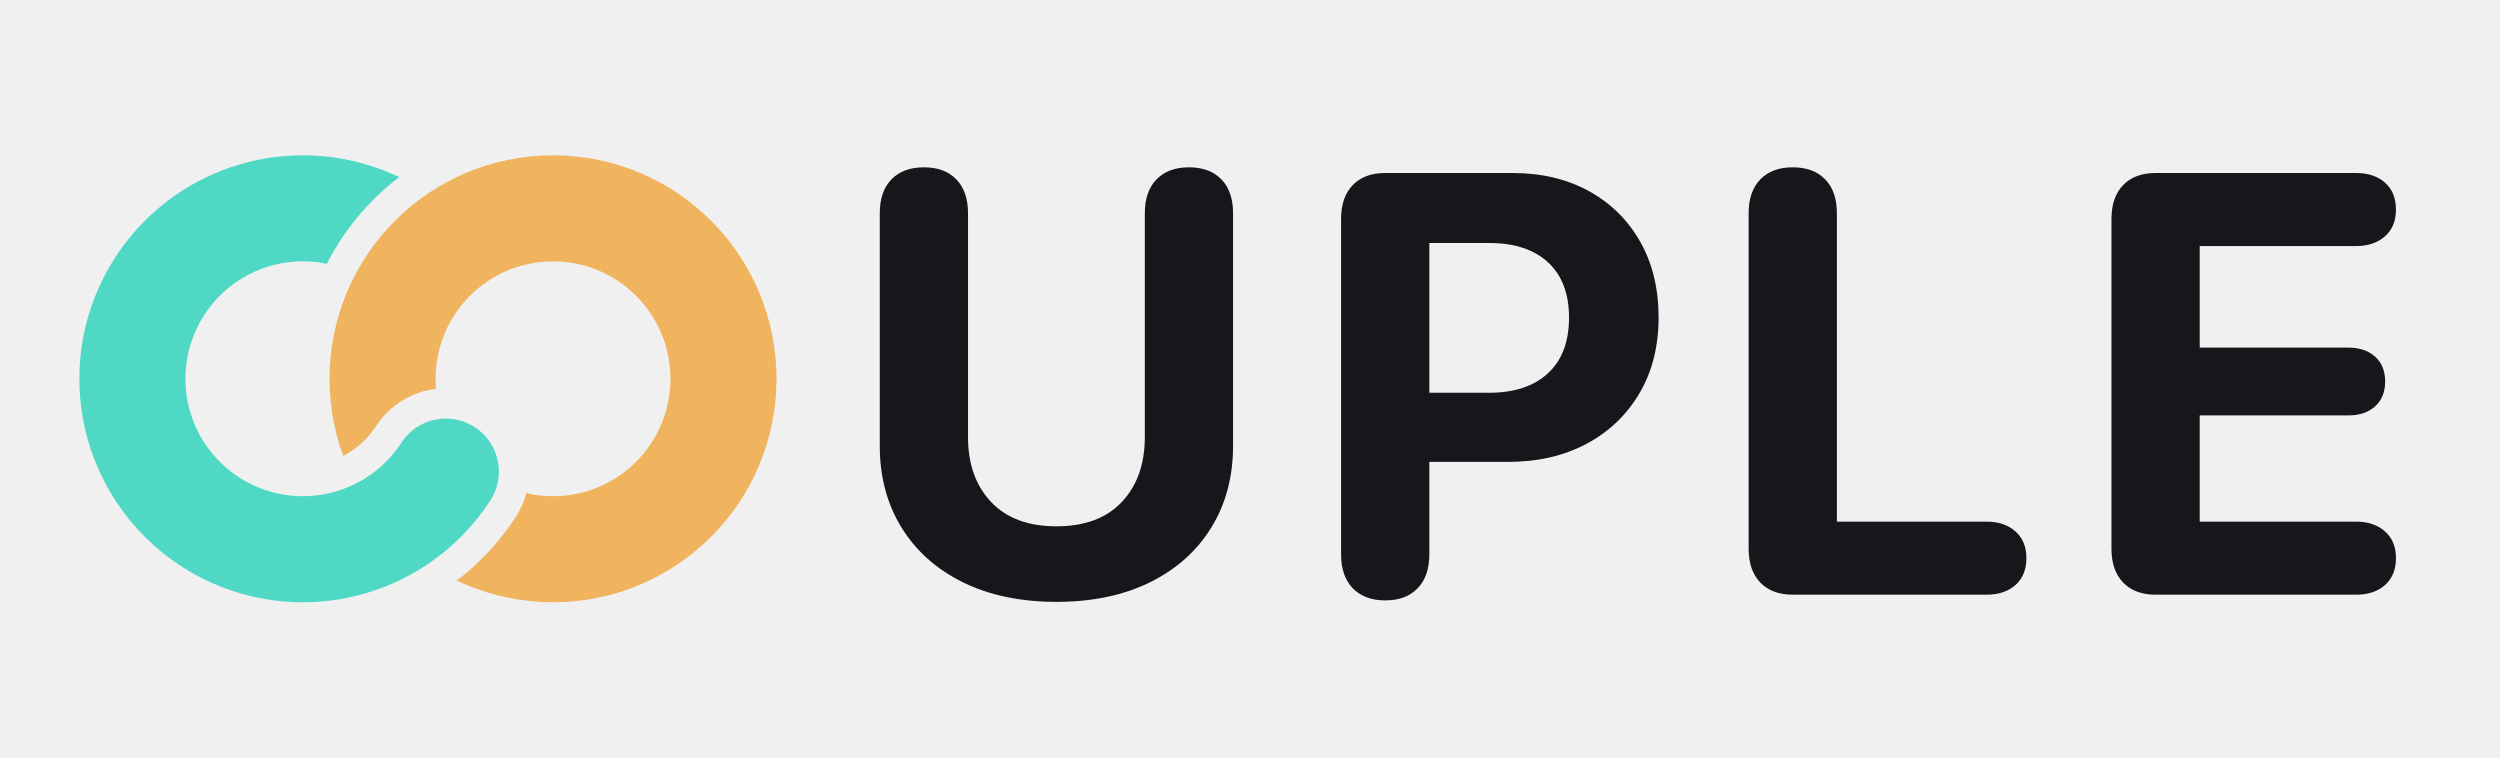
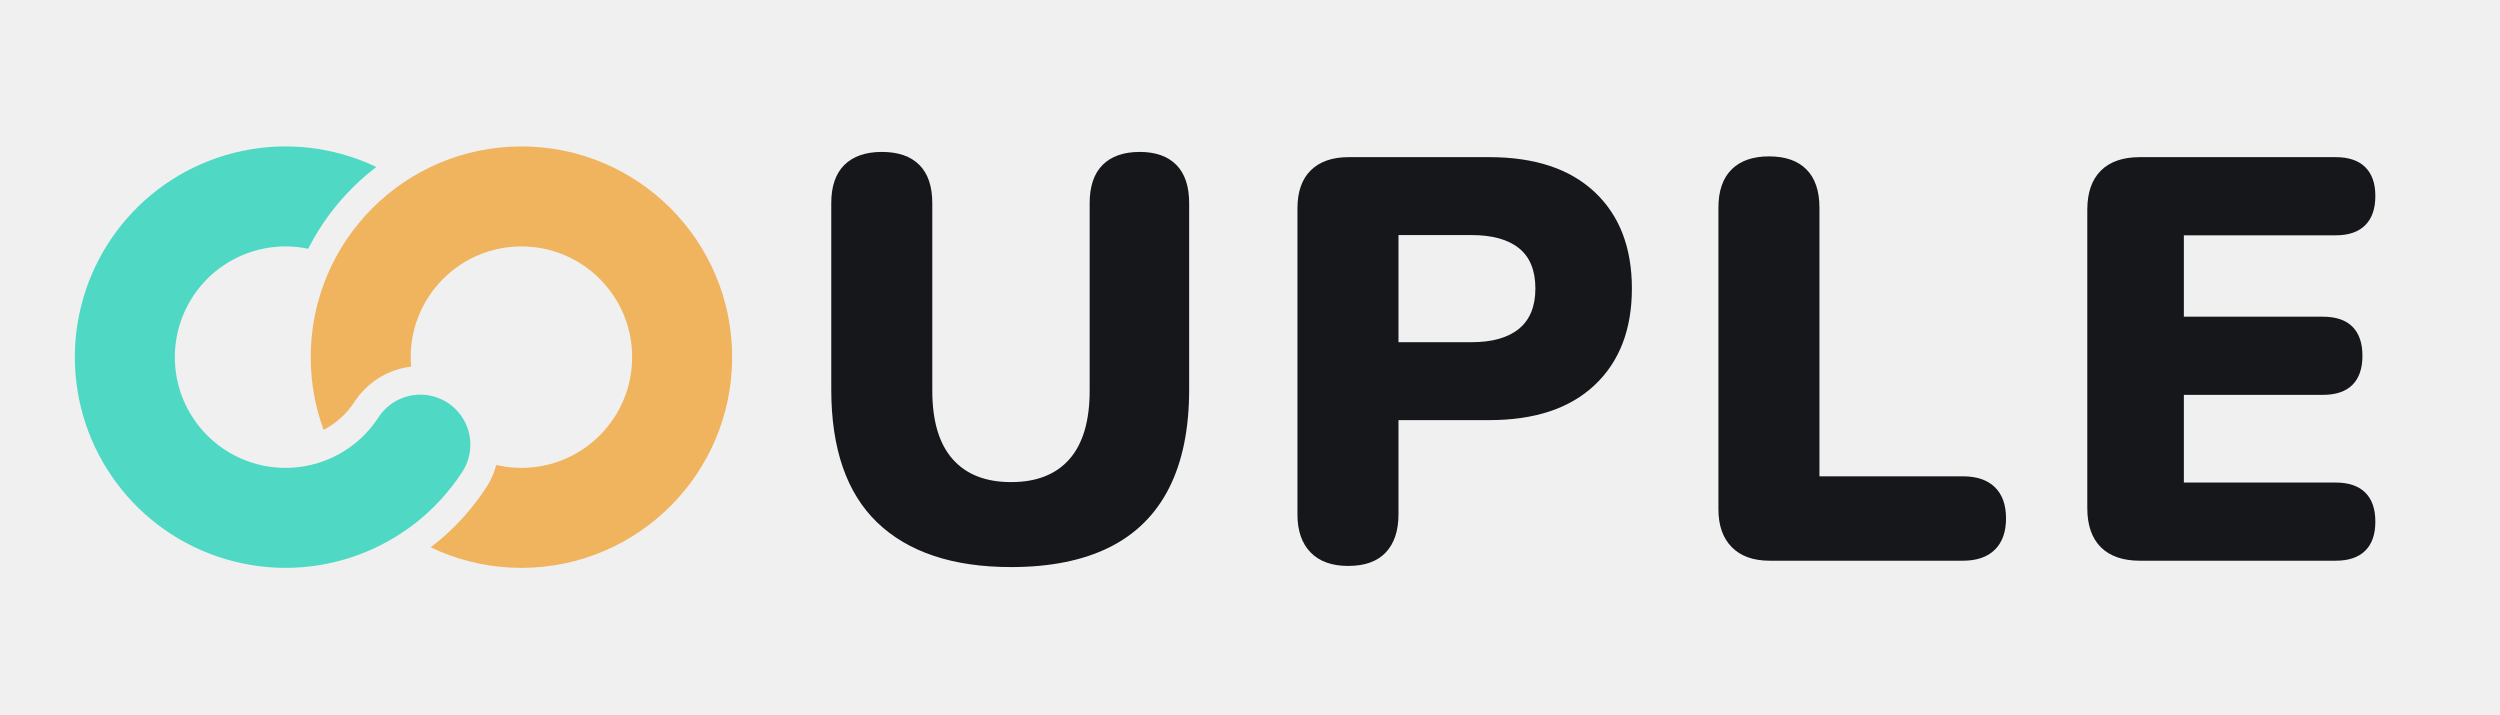
- <svg xmlns="http://www.w3.org/2000/svg" viewBox="0 0 660 200">
+ <svg xmlns="http://www.w3.org/2000/svg" viewBox="0 0 700 200">
  <defs>
-     <mask id="cutTeal" maskUnits="userSpaceOnUse" x="0" y="0" width="660" height="200">
-       <rect x="0" y="0" width="660" height="200" fill="#ffffff" />
+     <mask id="cutTeal" maskUnits="userSpaceOnUse" x="0" y="0" width="700" height="200">
+       <rect x="0" y="0" width="700" height="200" fill="#ffffff" />
      <path d="M138.2 55.7 A45 45 0 0 0 101.7 92.2" fill="none" stroke="#000000" stroke-width="44" />
    </mask>
-     <mask id="cutAmber" maskUnits="userSpaceOnUse" x="0" y="0" width="660" height="200">
-       <rect x="0" y="0" width="660" height="200" fill="#ffffff" />
+     <mask id="cutAmber" maskUnits="userSpaceOnUse" x="0" y="0" width="700" height="200">
+       <rect x="0" y="0" width="700" height="200" fill="#ffffff" />
      <path d="M117.7 124.5 A45 45 0 0 1 76.1 144.8" fill="none" stroke="#000000" stroke-width="44" stroke-linecap="round" />
    </mask>
  </defs>
  <path d="M117.7 75.5 A45 45 0 1 0 117.7 124.5" fill="none" stroke="#4fd9c4" stroke-width="28" stroke-linecap="round" mask="url(#cutTeal)" />
  <circle cx="146" cy="100" r="45" fill="none" stroke="#f0b35e" stroke-width="28" mask="url(#cutAmber)" />
  <g fill="#15171b">
-     <path d="M278.894 158.89Q293.167 158.89 303.639 153.702Q314.112 148.514 319.821 139.217Q325.53 129.921 325.53 117.654V56.321Q325.53 50.535 322.444 47.353Q319.358 44.17 313.881 44.17Q308.403 44.17 305.317 47.353Q302.231 50.535 302.231 56.321V115.378Q302.231 126.063 296.175 132.505Q290.119 138.947 278.894 138.947Q267.708 138.947 261.632 132.505Q255.557 126.063 255.557 115.378V56.321Q255.557 50.535 252.471 47.353Q249.385 44.17 243.907 44.17Q238.43 44.17 235.344 47.353Q232.258 50.535 232.258 56.321V117.654Q232.258 129.921 237.967 139.217Q243.676 148.514 254.168 153.702Q264.66 158.89 278.894 158.89Z" />
-     <path d="M365.695 158.504Q371.173 158.504 374.259 155.303Q377.345 152.101 377.345 146.354V121.936H398.136Q409.901 121.936 418.831 117.172Q427.761 112.408 432.814 103.825Q437.868 95.243 437.868 83.825Q437.868 72.33 432.988 63.766Q428.108 55.203 419.448 50.439Q410.789 45.675 399.332 45.675H365.695Q360.218 45.675 357.132 48.857Q354.046 52.04 354.046 57.826V146.354Q354.046 152.101 357.132 155.303Q360.218 158.504 365.695 158.504ZM377.345 103.69V64.152H393.16Q403.151 64.152 408.686 69.263Q414.222 74.374 414.222 83.863Q414.222 93.391 408.667 98.541Q403.112 103.69 393.044 103.69Z" />
-     <path d="M473.288 157.0H524.438Q529.221 157.0 532.094 154.435Q534.968 151.87 534.968 147.356Q534.968 142.843 532.056 140.278Q529.144 137.713 524.438 137.713H484.938V56.321Q484.938 50.535 481.852 47.353Q478.766 44.17 473.288 44.17Q467.811 44.17 464.725 47.353Q461.639 50.535 461.639 56.321V144.849Q461.639 150.597 464.725 153.798Q467.811 157.0 473.288 157.0Z" />
-     <path d="M569.077 157.0H622.001Q626.784 157.0 629.658 154.435Q632.532 151.87 632.532 147.356Q632.532 142.843 629.619 140.278Q626.707 137.713 622.001 137.713H580.727V109.669H619.957Q624.393 109.669 627.035 107.278Q629.677 104.886 629.677 100.72Q629.677 96.516 627.016 94.143Q624.354 91.771 619.957 91.771H580.727V64.962H622.001Q626.707 64.962 629.619 62.397Q632.532 59.832 632.532 55.318Q632.532 50.805 629.658 48.24Q626.784 45.675 622.001 45.675H569.077Q563.6 45.675 560.514 48.857Q557.428 52.04 557.428 57.826V144.849Q557.428 150.597 560.514 153.798Q563.6 157.0 569.077 157.0Z" />
+     <path d="M283.109 158.781Q270.872 158.781 261.485 155.647Q252.098 152.512 245.65 146.323Q239.202 140.134 235.978 130.8Q232.754 121.467 232.754 109.07V56.888Q232.754 49.812 236.426 46.175Q240.098 42.539 246.942 42.539Q253.787 42.539 257.414 46.175Q261.041 49.812 261.041 56.888V109.357Q261.041 122.083 266.718 128.535Q272.396 134.987 283.109 134.987Q293.822 134.987 299.464 128.535Q305.106 122.083 305.106 109.357V56.888Q305.106 49.812 308.733 46.175Q312.36 42.539 319.115 42.539Q325.799 42.539 329.382 46.175Q332.964 49.812 332.964 56.888V109.07Q332.964 125.582 327.327 136.678Q321.689 147.775 310.575 153.278Q299.46 158.781 283.109 158.781Z" />
+     <path d="M377.476 158.461Q370.631 158.461 366.959 154.673Q363.287 150.886 363.287 144.041V58.348Q363.287 51.344 367.039 47.672Q370.791 44.0 377.636 44.0H416.979Q436.108 44.0 446.518 53.788Q456.929 63.575 456.929 80.781Q456.929 97.986 446.518 107.809Q436.108 117.633 416.979 117.633H391.574V144.041Q391.574 150.886 388.027 154.673Q384.48 158.461 377.476 158.461ZM391.574 95.817H411.987Q420.742 95.817 425.325 92.045Q429.908 88.273 429.908 80.781Q429.908 73.2 425.325 69.508Q420.742 65.816 411.987 65.816H391.574Z" />
+     <path d="M495.507 157.0Q488.662 157.0 484.91 153.213Q481.158 149.425 481.158 142.581V58.136Q481.158 51.131 484.83 47.459Q488.502 43.787 495.346 43.787Q502.191 43.787 505.818 47.459Q509.445 51.131 509.445 58.136V133.366H549.586Q555.432 133.366 558.56 136.414Q561.688 139.462 561.688 145.148Q561.688 150.833 558.56 153.917Q555.432 157.0 549.586 157.0Z" />
+     <path d="M599.183 157.0Q592.018 157.0 588.231 153.213Q584.443 149.425 584.443 142.26V58.74Q584.443 51.575 588.231 47.787Q592.018 44.0 599.183 44.0H653.993Q659.429 44.0 662.263 46.798Q665.097 49.596 665.097 54.872Q665.097 60.219 662.263 63.053Q659.429 65.887 653.993 65.887H611.482V88.675H650.378Q655.885 88.675 658.683 91.473Q661.481 94.272 661.481 99.618Q661.481 104.965 658.683 107.764Q655.885 110.562 650.378 110.562H611.482V135.113H653.993Q659.429 135.113 662.263 137.912Q665.097 140.71 665.097 146.057Q665.097 151.404 662.263 154.202Q659.429 157.0 653.993 157.0Z" />
  </g>
</svg>
